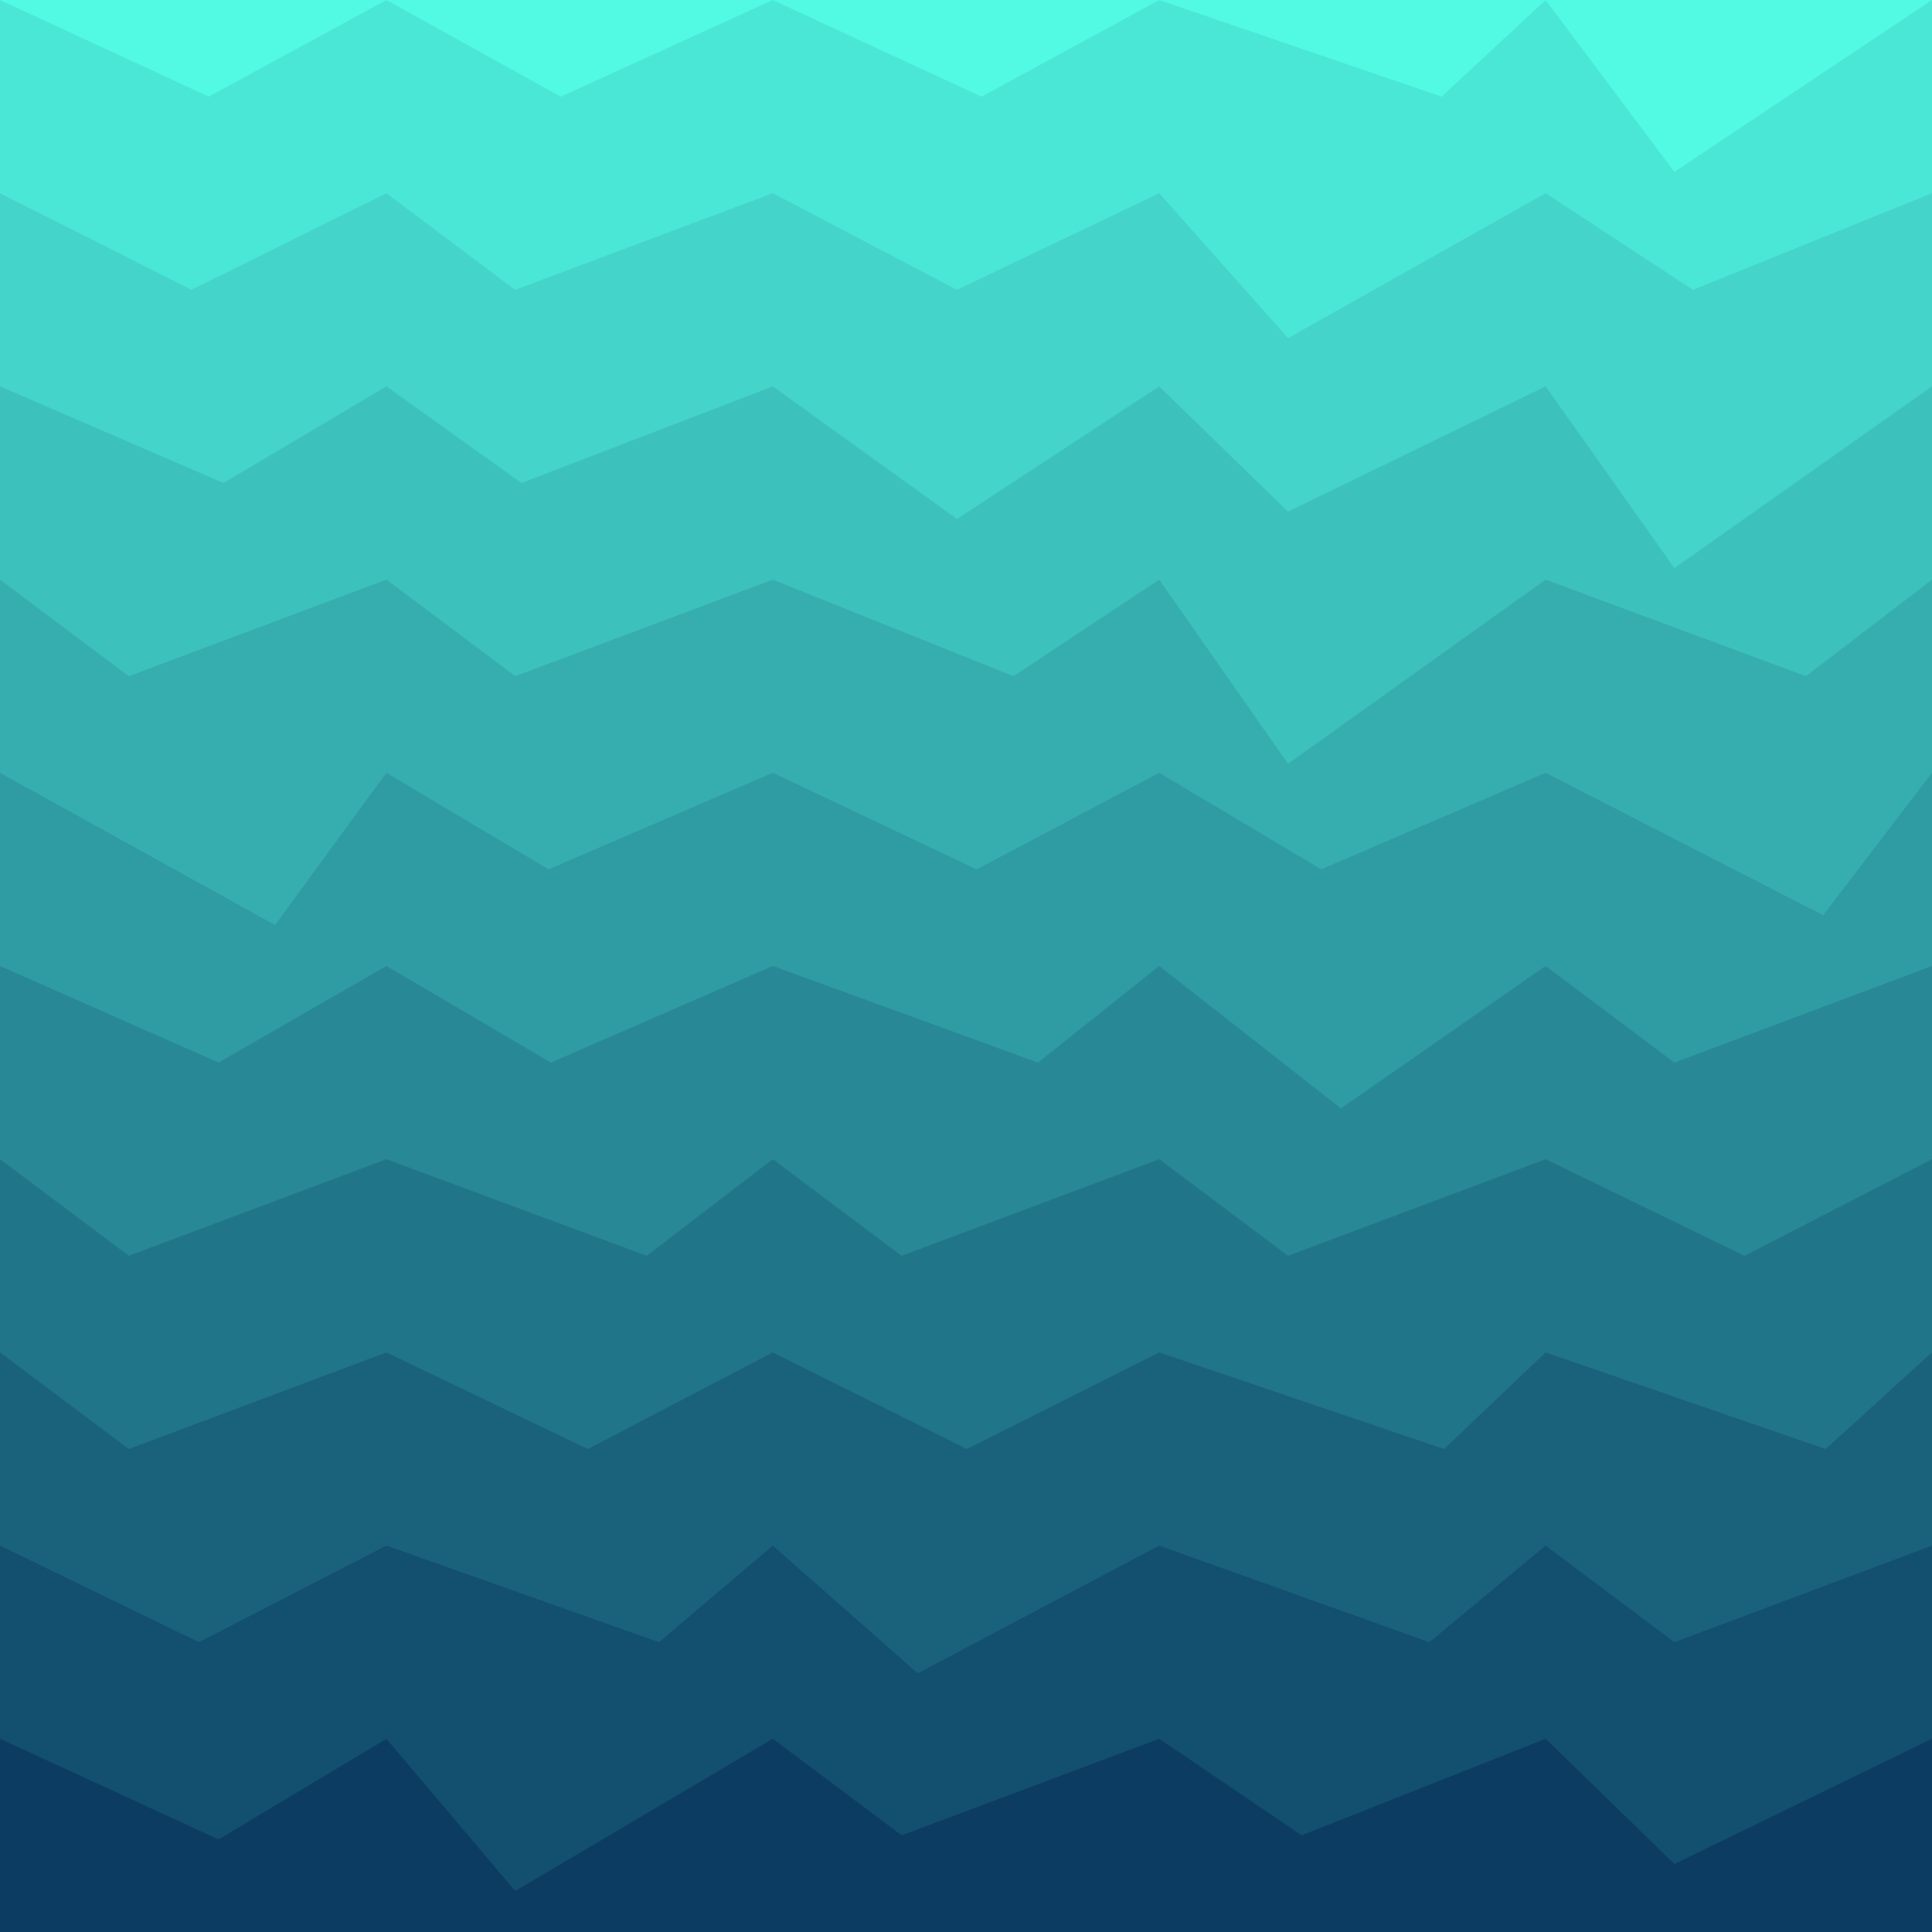
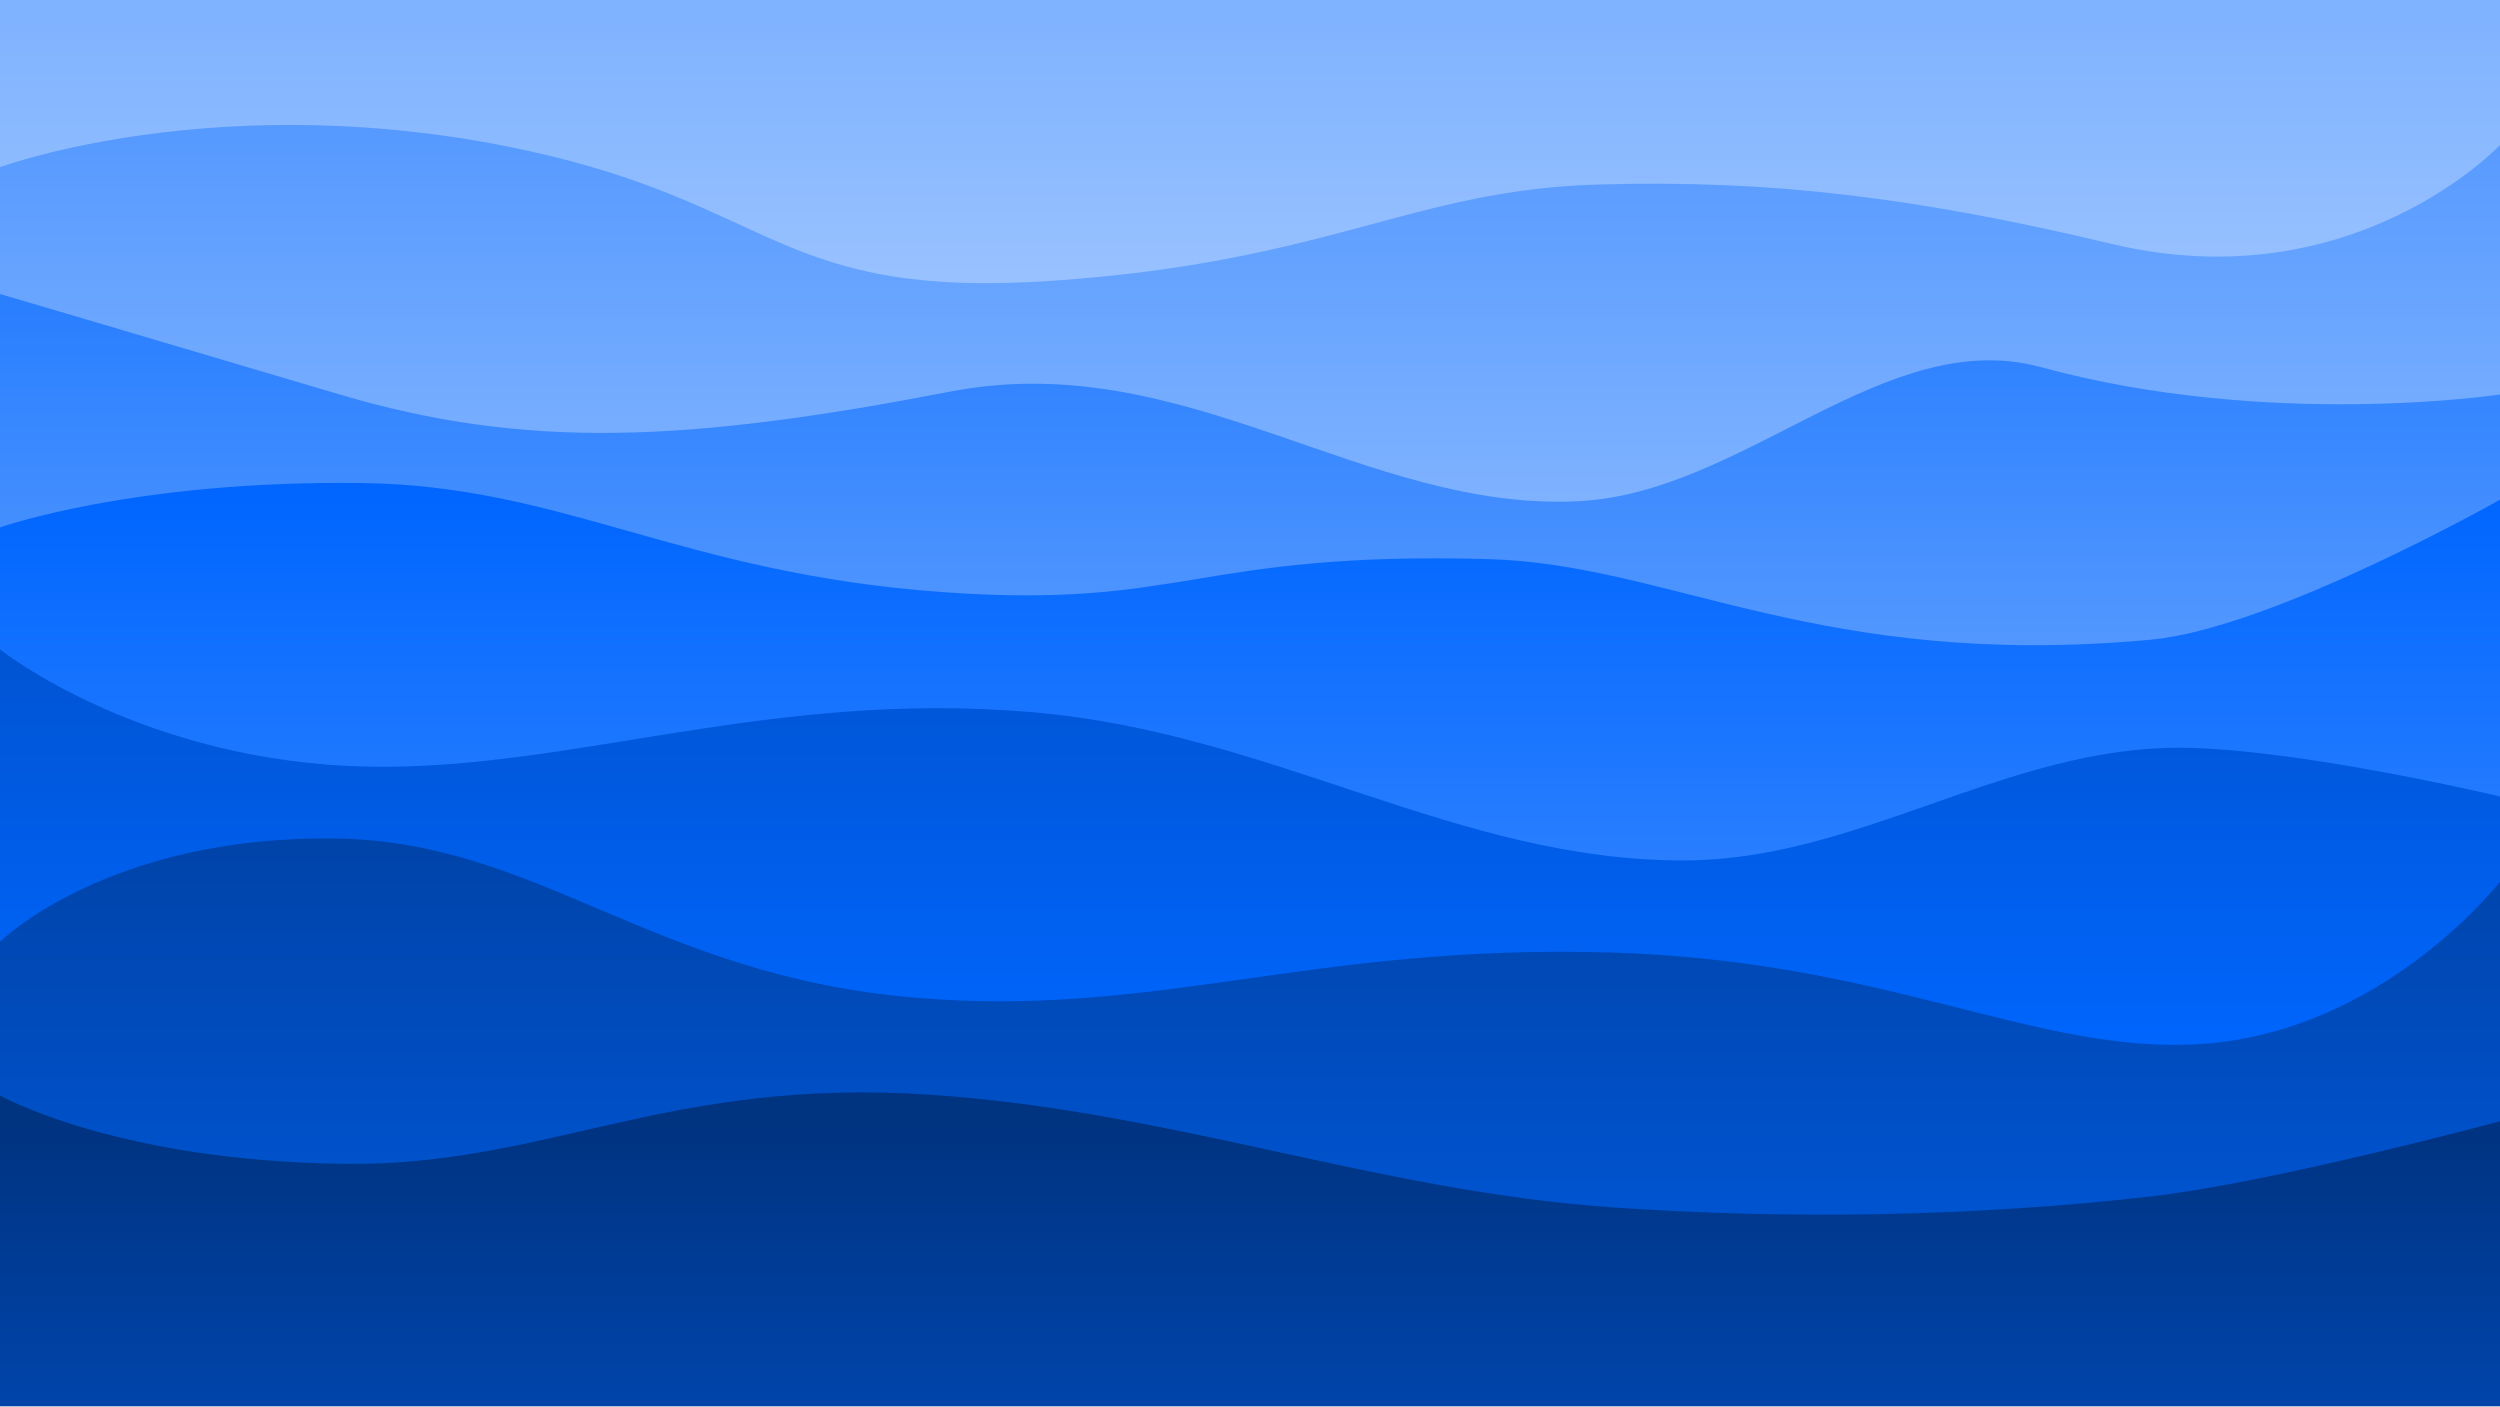
- <svg xmlns="http://www.w3.org/2000/svg" class="border shadow-md dark:border-slate-700" viewBox="0 0 786.72 786.72" preserveAspectRatio="none" style="width: 786.72px; height: 786.72px;">
-   <rect class="bg" id="bg" x="0" y="0" width="786.72" height="786.72" fill="#ffffff" />
-   <path d="M 0 -78.672 L 0 -78.67                 L 52.45 -39.34                 L 157.344 -78.67 L 157.344 -78.67                 L 213.34 -39.34                 L 314.688 -78.67 L 314.688 -78.67                 L 382.69 -39.34                 L 472.032 -78.67 L 472.032 -78.67                 L 524.48 -39.34                 L 629.376 -78.67 L 629.376 -78.67                 L 681.82 -5.67                 L 786.72 -78.67 L 786.72 -78.67                 L 882.72 -39.34                 L 944.064 -78.67  V 786.72 H 0 V -78.67 Z" fill="#52FAE3" />
-   <path d="M 0 0 L 0 0.00                 L 85.00 39.34                 L 157.344 0.00 L 157.344 0.00                 L 228.34 39.34                 L 314.688 0.00 L 314.688 0.00                 L 399.69 39.34                 L 472.032 0.00 L 472.032 0.00                 L 587.03 39.34                 L 629.376 0.00 L 629.376 0.00                 L 681.82 70.00                 L 786.72 0.00 L 786.72 0.00                 L 839.17 52.00                 L 944.064 0.00  V 786.72 H 0 V 0.00 Z" fill="#4be7d6" />
-   <path d="M 0 78.672 L 0 78.67                 L 78.00 118.01                 L 157.344 78.67 L 157.344 78.67                 L 209.79 118.01                 L 314.688 78.67 L 314.688 78.67                 L 389.69 118.01                 L 472.032 78.67 L 472.032 78.67                 L 524.48 137.67                 L 629.376 78.67 L 629.376 78.67                 L 689.38 118.01                 L 786.72 78.67 L 786.72 78.67                 L 849.72 118.01                 L 944.064 78.67  V 786.72 H 0 V 78.67 Z" fill="#44d4c9" />
-   <path d="M 0 157.344 L 0 157.34                 L 91.00 196.68                 L 157.344 157.34 L 157.344 157.34                 L 212.34 196.68                 L 314.688 157.34 L 314.688 157.34                 L 389.69 211.34                 L 472.032 157.34 L 472.032 157.34                 L 524.48 208.34                 L 629.376 157.34 L 629.376 157.34                 L 681.82 231.34                 L 786.72 157.34 L 786.72 157.34                 L 839.17 196.68                 L 944.064 157.34  V 786.72 H 0 V 157.34 Z" fill="#3dc1bc" />
-   <path d="M 0 236.016 L 0 236.02                 L 52.45 275.35                 L 157.344 236.02 L 157.344 236.02                 L 209.79 275.35                 L 314.688 236.02 L 314.688 236.02                 L 412.69 275.35                 L 472.032 236.02 L 472.032 236.02                 L 524.48 311.02                 L 629.376 236.02 L 629.376 236.02                 L 735.38 275.35                 L 786.72 236.02 L 786.72 236.02                 L 863.72 289.02                 L 944.064 236.02  V 786.72 H 0 V 236.02 Z" fill="#36aeaf" />
-   <path d="M 0 314.688 L 0 314.69                 L 112.00 376.69                 L 157.344 314.69 L 157.344 314.69                 L 223.34 354.02                 L 314.688 314.69 L 314.688 314.69                 L 397.69 354.02                 L 472.032 314.69 L 472.032 314.69                 L 538.03 354.02                 L 629.376 314.69 L 629.376 314.69                 L 742.38 372.69                 L 786.72 314.69 L 786.72 314.69                 L 874.72 357.69                 L 944.064 314.69  V 786.72 H 0 V 314.69 Z" fill="#2f9ba2" />
-   <path d="M 0 393.36 L 0 393.36                 L 89.00 432.70                 L 157.344 393.36 L 157.344 393.36                 L 224.34 432.70                 L 314.688 393.36 L 314.688 393.36                 L 422.69 432.70                 L 472.032 393.36 L 472.032 393.36                 L 546.03 451.36                 L 629.376 393.36 L 629.376 393.36                 L 681.82 432.70                 L 786.72 393.36 L 786.72 393.36                 L 863.72 432.70                 L 944.064 393.36  V 786.72 H 0 V 393.36 Z" fill="#288895" />
-   <path d="M 0 472.032 L 0 472.03                 L 52.45 511.37                 L 157.344 472.03 L 157.344 472.03                 L 263.34 511.37                 L 314.688 472.03 L 314.688 472.03                 L 367.14 511.37                 L 472.032 472.03 L 472.032 472.03                 L 524.48 511.37                 L 629.376 472.03 L 629.376 472.03                 L 710.38 511.37                 L 786.72 472.03 L 786.72 472.03                 L 878.72 527.03                 L 944.064 472.03  V 786.72 H 0 V 472.03 Z" fill="#217588" />
-   <path d="M 0 550.704 L 0 550.70                 L 52.45 590.04                 L 157.344 550.70 L 157.344 550.70                 L 239.34 590.04                 L 314.688 550.70 L 314.688 550.70                 L 393.69 590.04                 L 472.032 550.70 L 472.032 550.70                 L 588.03 590.04                 L 629.376 550.70 L 629.376 550.70                 L 743.38 590.04                 L 786.72 550.70 L 786.72 550.70                 L 839.17 599.70                 L 944.064 550.70  V 786.72 H 0 V 550.70 Z" fill="#1a627b" />
-   <path d="M 0 629.376 L 0 629.38                 L 81.00 668.71                 L 157.344 629.38 L 157.344 629.38                 L 268.34 668.71                 L 314.688 629.38 L 314.688 629.38                 L 373.69 681.38                 L 472.032 629.38 L 472.032 629.38                 L 582.03 668.71                 L 629.376 629.38 L 629.376 629.38                 L 681.82 668.71                 L 786.72 629.38 L 786.72 629.38                 L 878.72 668.71                 L 944.064 629.38  V 786.72 H 0 V 629.38 Z" fill="#134f6e" />
-   <path d="M 0 708.048 L 0 708.05                 L 89.00 749.05                 L 157.344 708.05 L 157.344 708.05                 L 209.79 770.05                 L 314.688 708.05 L 314.688 708.05                 L 367.14 747.38                 L 472.032 708.05 L 472.032 708.05                 L 530.03 747.38                 L 629.376 708.05 L 629.376 708.05                 L 681.82 759.05                 L 786.72 708.05 L 786.72 708.05                 L 842.72 757.05                 L 944.064 708.05  V 786.72 H 0 V 708.05 Z" fill="#0c3c61" />
+ <svg xmlns="http://www.w3.org/2000/svg" xmlns:xlink="http://www.w3.org/1999/xlink" width="508mm" height="285.75mm" viewBox="0 0 508 285.75" version="1.1" id="svg1">
+   <defs id="defs1">
+     <linearGradient id="linearGradient13">
+       <stop style="stop-color:#80b3ff;stop-opacity:1;" offset="0" id="stop13" />
+       <stop style="stop-color:#aaccff;stop-opacity:1" offset="1" id="stop14" />
+     </linearGradient>
+     <linearGradient id="linearGradient11">
+       <stop style="stop-color:#5599ff;stop-opacity:1;" offset="0" id="stop11" />
+       <stop style="stop-color:#80b3ff;stop-opacity:1" offset="1" id="stop12" />
+     </linearGradient>
+     <linearGradient id="linearGradient9">
+       <stop style="stop-color:#2a7fff;stop-opacity:1;" offset="0" id="stop9" />
+       <stop style="stop-color:#5599ff;stop-opacity:1" offset="1" id="stop10" />
+     </linearGradient>
+     <linearGradient id="linearGradient7">
+       <stop style="stop-color:#0066ff;stop-opacity:1;" offset="0" id="stop7" />
+       <stop style="stop-color:#2a7fff;stop-opacity:1" offset="1" id="stop8" />
+     </linearGradient>
+     <linearGradient id="linearGradient5">
+       <stop style="stop-color:#0055d4;stop-opacity:1;" offset="0" id="stop5" />
+       <stop style="stop-color:#0066ff;stop-opacity:1" offset="1" id="stop6" />
+     </linearGradient>
+     <linearGradient id="linearGradient3">
+       <stop style="stop-color:#0044aa;stop-opacity:1;" offset="0" id="stop3" />
+       <stop style="stop-color:#0055d4;stop-opacity:1" offset="1" id="stop4" />
+     </linearGradient>
+     <linearGradient id="linearGradient1">
+       <stop style="stop-color:#003380;stop-opacity:1;" offset="0" id="stop1" />
+       <stop style="stop-color:#0044aa;stop-opacity:1" offset="1" id="stop2" />
+     </linearGradient>
+     <linearGradient xlink:href="#linearGradient1" id="linearGradient2" x1="-290.602" y1="887.69" x2="-290.602" y2="965.65" gradientUnits="userSpaceOnUse" gradientTransform="matrix(1.251665,0,0,1,123.4138,0)" />
+     <linearGradient xlink:href="#linearGradient3" id="linearGradient4" x1="-421.209" y1="813.737" x2="-421.209" y2="924.549" gradientUnits="userSpaceOnUse" gradientTransform="matrix(1.251665,0,0,1,123.4138,0)" />
+     <linearGradient xlink:href="#linearGradient5" id="linearGradient6" x1="-489.104" y1="764.128" x2="-489.104" y2="871.367" gradientUnits="userSpaceOnUse" gradientTransform="matrix(1.251665,0,0,1,123.4138,0)" />
+     <linearGradient xlink:href="#linearGradient7" id="linearGradient8" x1="-414.805" y1="717.13" x2="-414.805" y2="819.993" gradientUnits="userSpaceOnUse" gradientTransform="matrix(1.251665,0,0,1,123.4138,0)" />
+     <linearGradient xlink:href="#linearGradient9" id="linearGradient10" x1="-488.123" y1="665.563" x2="-488.123" y2="763.624" gradientUnits="userSpaceOnUse" gradientTransform="matrix(1.251665,0,0,1,123.4138,0)" />
+     <linearGradient xlink:href="#linearGradient11" id="linearGradient12" x1="-427.64" y1="614.159" x2="-427.64" y2="721.814" gradientUnits="userSpaceOnUse" gradientTransform="matrix(1.251665,0,0,1,123.4138,0)" />
+     <linearGradient xlink:href="#linearGradient13" id="linearGradient14" x1="-471.048" y1="587.717" x2="-471.048" y2="711.44" gradientUnits="userSpaceOnUse" gradientTransform="matrix(1.251665,0,0,1,123.4138,0)" />
+   </defs>
+   <g id="layer1" transform="translate(950.7867,-463.898)">
+     <g id="g14" transform="matrix(0.8148161,0,0,0.7408984,-551.2102,33.58564)">
+       <path style="fill:url(#linearGradient14);fill-opacity:1;stroke-width:0.814" d="M -490.389,765.458 V 580.798 h 623.454 v 196.344 c 0,0 -36.688,-82.768 -96.809,-52.342 -48.412,24.5 -84.986,34.152 -128.23,31.437 -46.397,-2.913 -66.462,-40.618 -135.348,-50.867 -69.122,-10.284 -69.179,40.264 -132.263,69.148 -75.248,34.453 -130.803,-9.061 -130.803,-9.061 z" id="path1-61-2-7-2" />
+       <path style="fill:url(#linearGradient12);fill-opacity:1;stroke-width:0.586" d="m -490.389,626.636 v 95.649 H 133.065 V 620.584 c 0,0 -36.688,42.871 -96.809,27.111 -48.412,-12.691 -84.986,-17.69 -128.23,-16.284 -46.397,1.509 -66.462,21.039 -135.348,26.348 -69.122,5.327 -69.179,-20.856 -132.263,-35.817 -75.248,-17.846 -130.803,4.694 -130.803,4.694 z" id="path1-61-2-8" />
+       <path style="fill:url(#linearGradient10);fill-opacity:1;stroke-width:0.514" d="M -490.389,661.427 V 767.157 H 133.065 V 688.994 c 0,0 -57.636,9.578 -114.471,-7.497 -38.671,-11.618 -73.89,34.351 -115.097,36.742 -53.65,3.113 -98.287,-42.491 -156.932,-30.036 -65.628,13.939 -105.792,15.941 -152.305,0.767 -44.194,-14.417 -84.648,-27.543 -84.648,-27.543 z" id="path1-61-9" />
+       <path style="fill:url(#linearGradient8);fill-opacity:1;stroke-width:0.542" d="m -490.389,725.451 v 94.812 H 133.065 V 717.842 c 0,0 -56.771,35.334 -87.098,38.402 -82.73,8.368 -119.678,-20.76 -165.347,-22.112 -73.077,-2.164 -75.626,13.844 -136.068,9.051 -65.313,-5.179 -94.384,-29.194 -144.62,-29.91 -57.101,-0.813 -90.321,12.178 -90.321,12.178 z" id="path1-6-7" />
+       <path style="fill:url(#linearGradient6);fill-opacity:1;stroke-width:0.59" d="m -490.389,758.906 v 112.598 h 623.454 v -72.251 c 0,0 -55.8,-14.663 -84.435,-13.292 -41.523,1.988 -77.083,30.63 -118.68,30.821 -56.899,0.262 -102.493,-34.969 -162.935,-40.661 -65.313,-6.151 -114.557,15.801 -164.792,14.952 -57.101,-0.966 -92.611,-32.166 -92.611,-32.166 z" id="path1-7-3" />
+       <path style="fill:url(#linearGradient4);fill-opacity:1;stroke-width:0.592" d="m -490.389,839.092 v 87.412 H 133.065 V 822.616 c 0,0 -29.012,41.267 -74.677,44.523 -40.987,2.922 -77.789,-22.907 -147.182,-25.108 -75.037,-2.381 -113.254,18.094 -173.697,12.368 -65.313,-6.188 -93.668,-42.772 -143.903,-43.627 -57.101,-0.972 -83.995,28.321 -83.995,28.321 z" id="path1-2-6" />
+       <path style="fill:url(#linearGradient2);fill-opacity:1;stroke-width:0.514" d="m -490.389,881.257 v 85.221 h 623.454 v -78.163 c 0,0 -56.554,16.786 -87.098,20.62 -43.981,5.521 -90.139,6.415 -134.7,2.959 -58.795,-4.559 -109.818,-26.58 -170.26,-30.889 -65.313,-4.655 -95.149,19.635 -145.385,18.991 -57.101,-0.731 -86.01,-18.74 -86.01,-18.74 z" id="path1-1" />
+     </g>
+   </g>
</svg>
